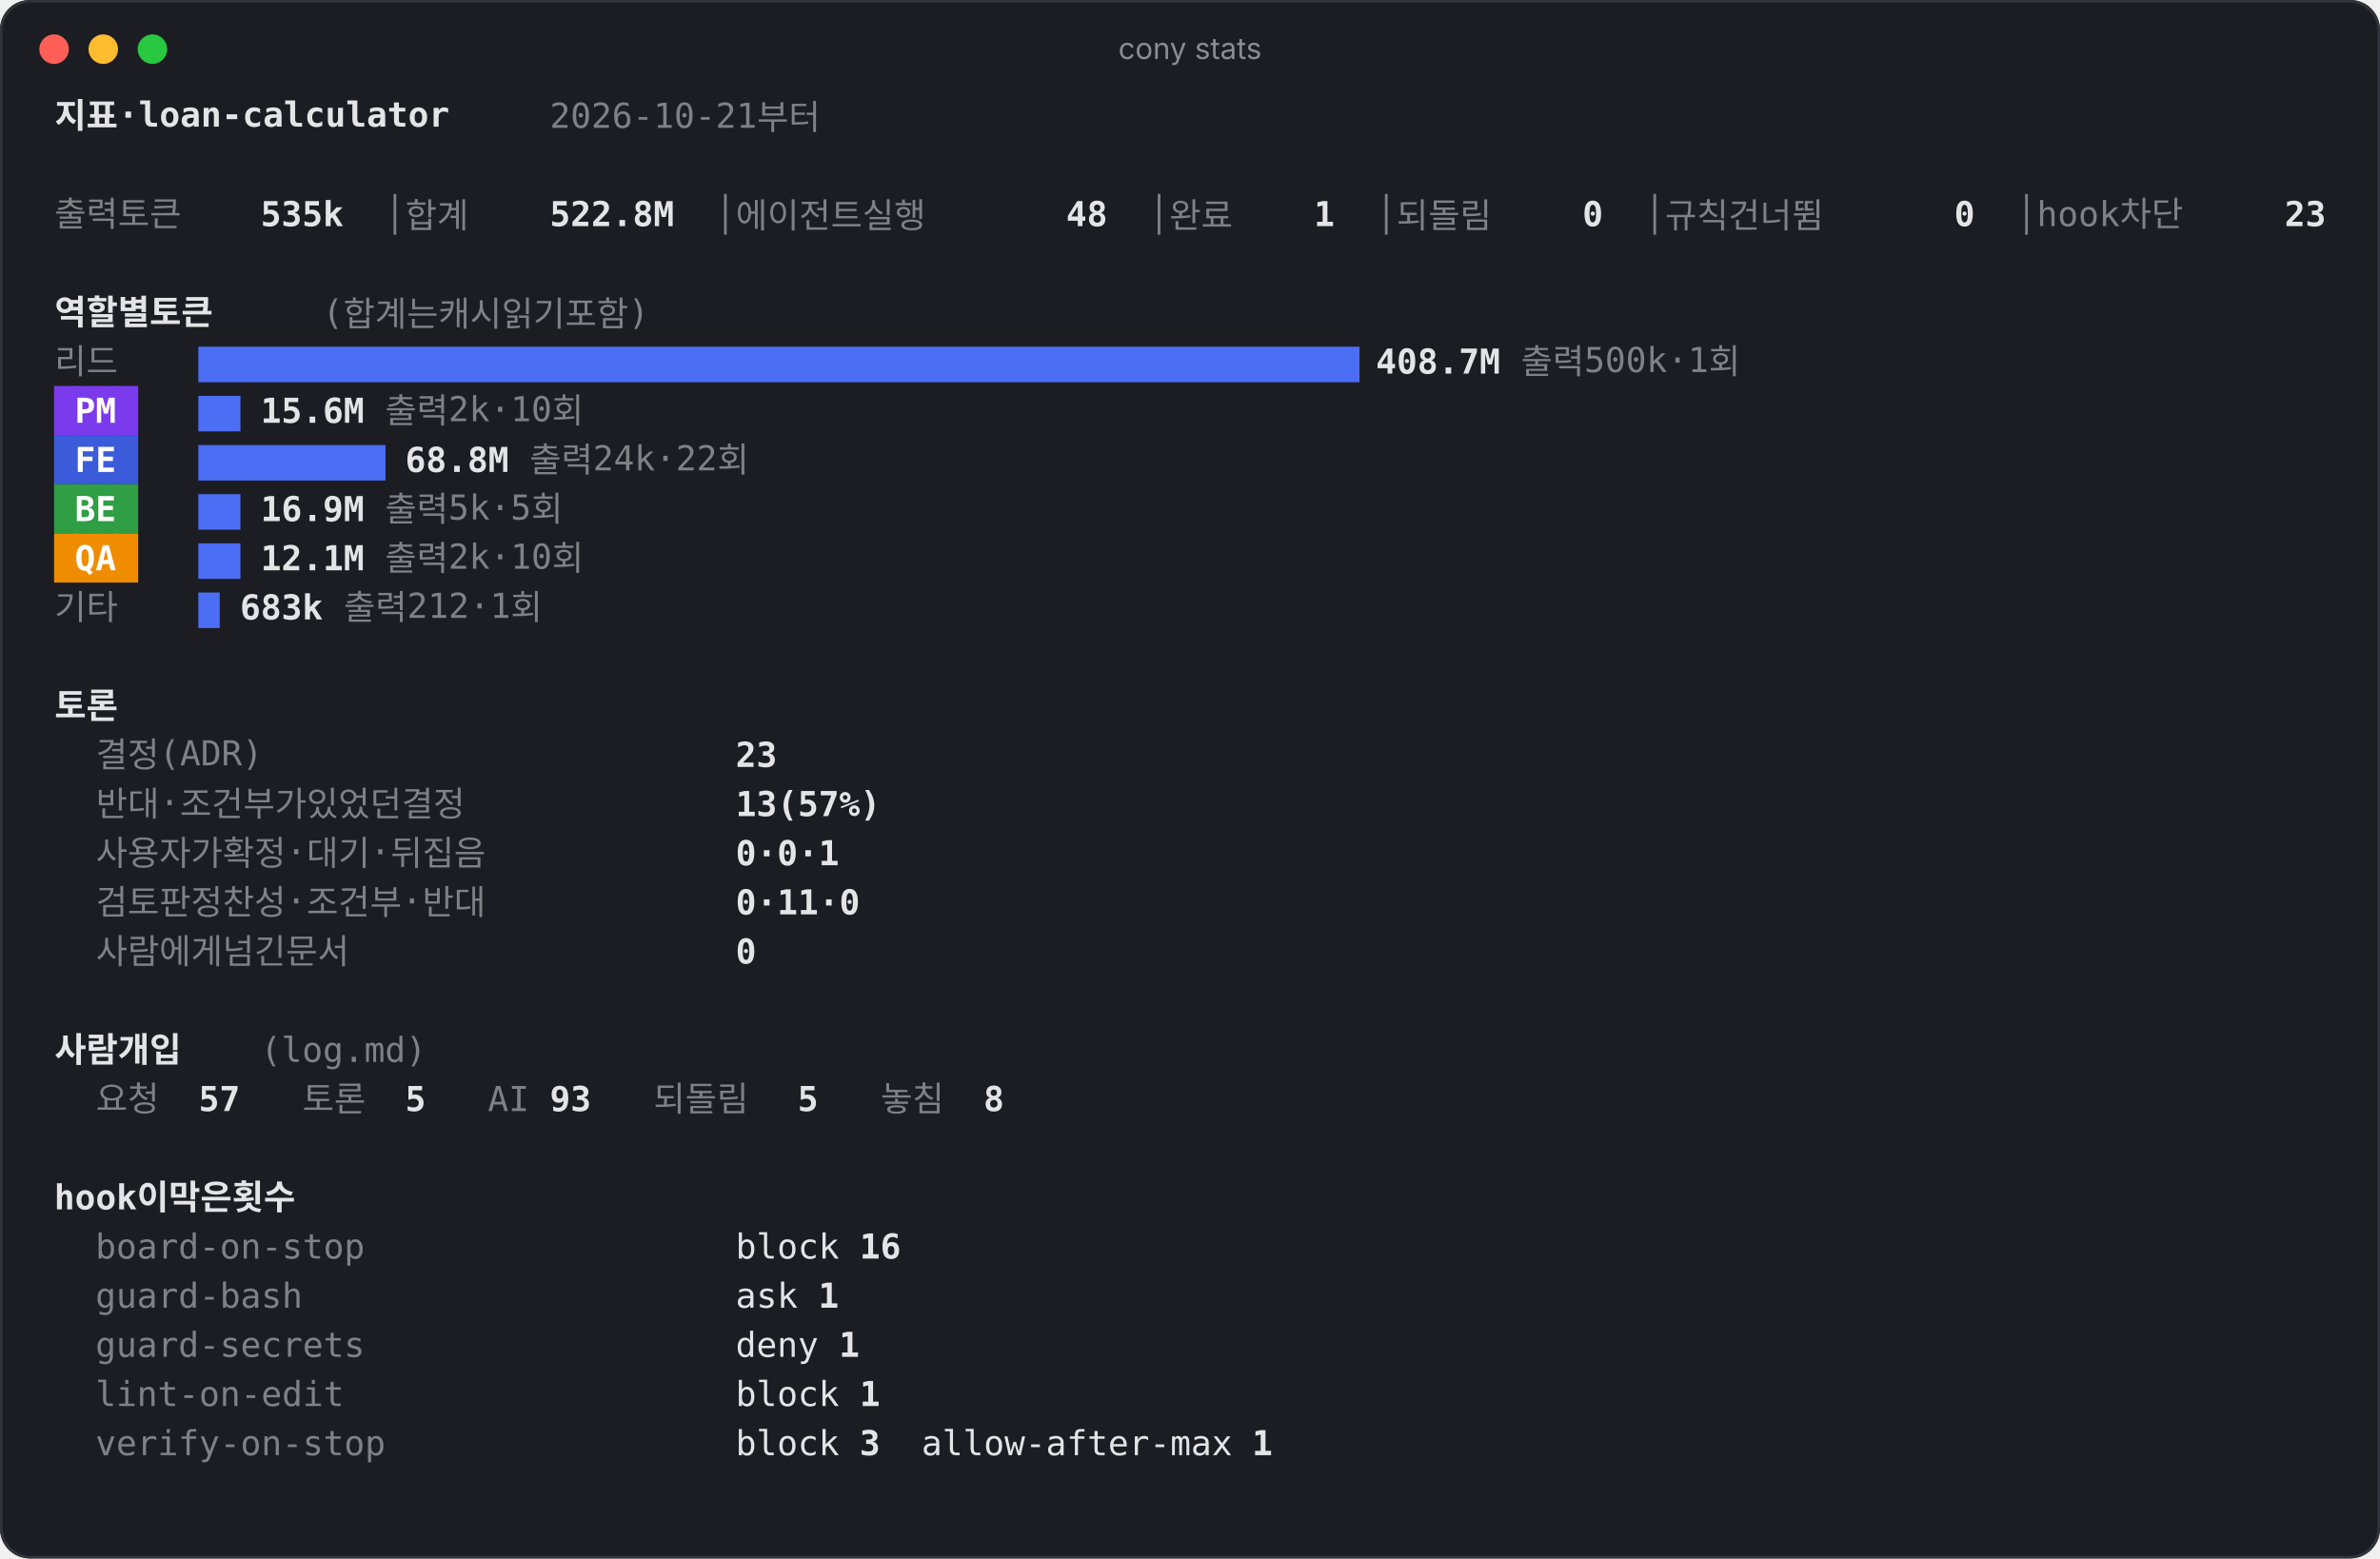
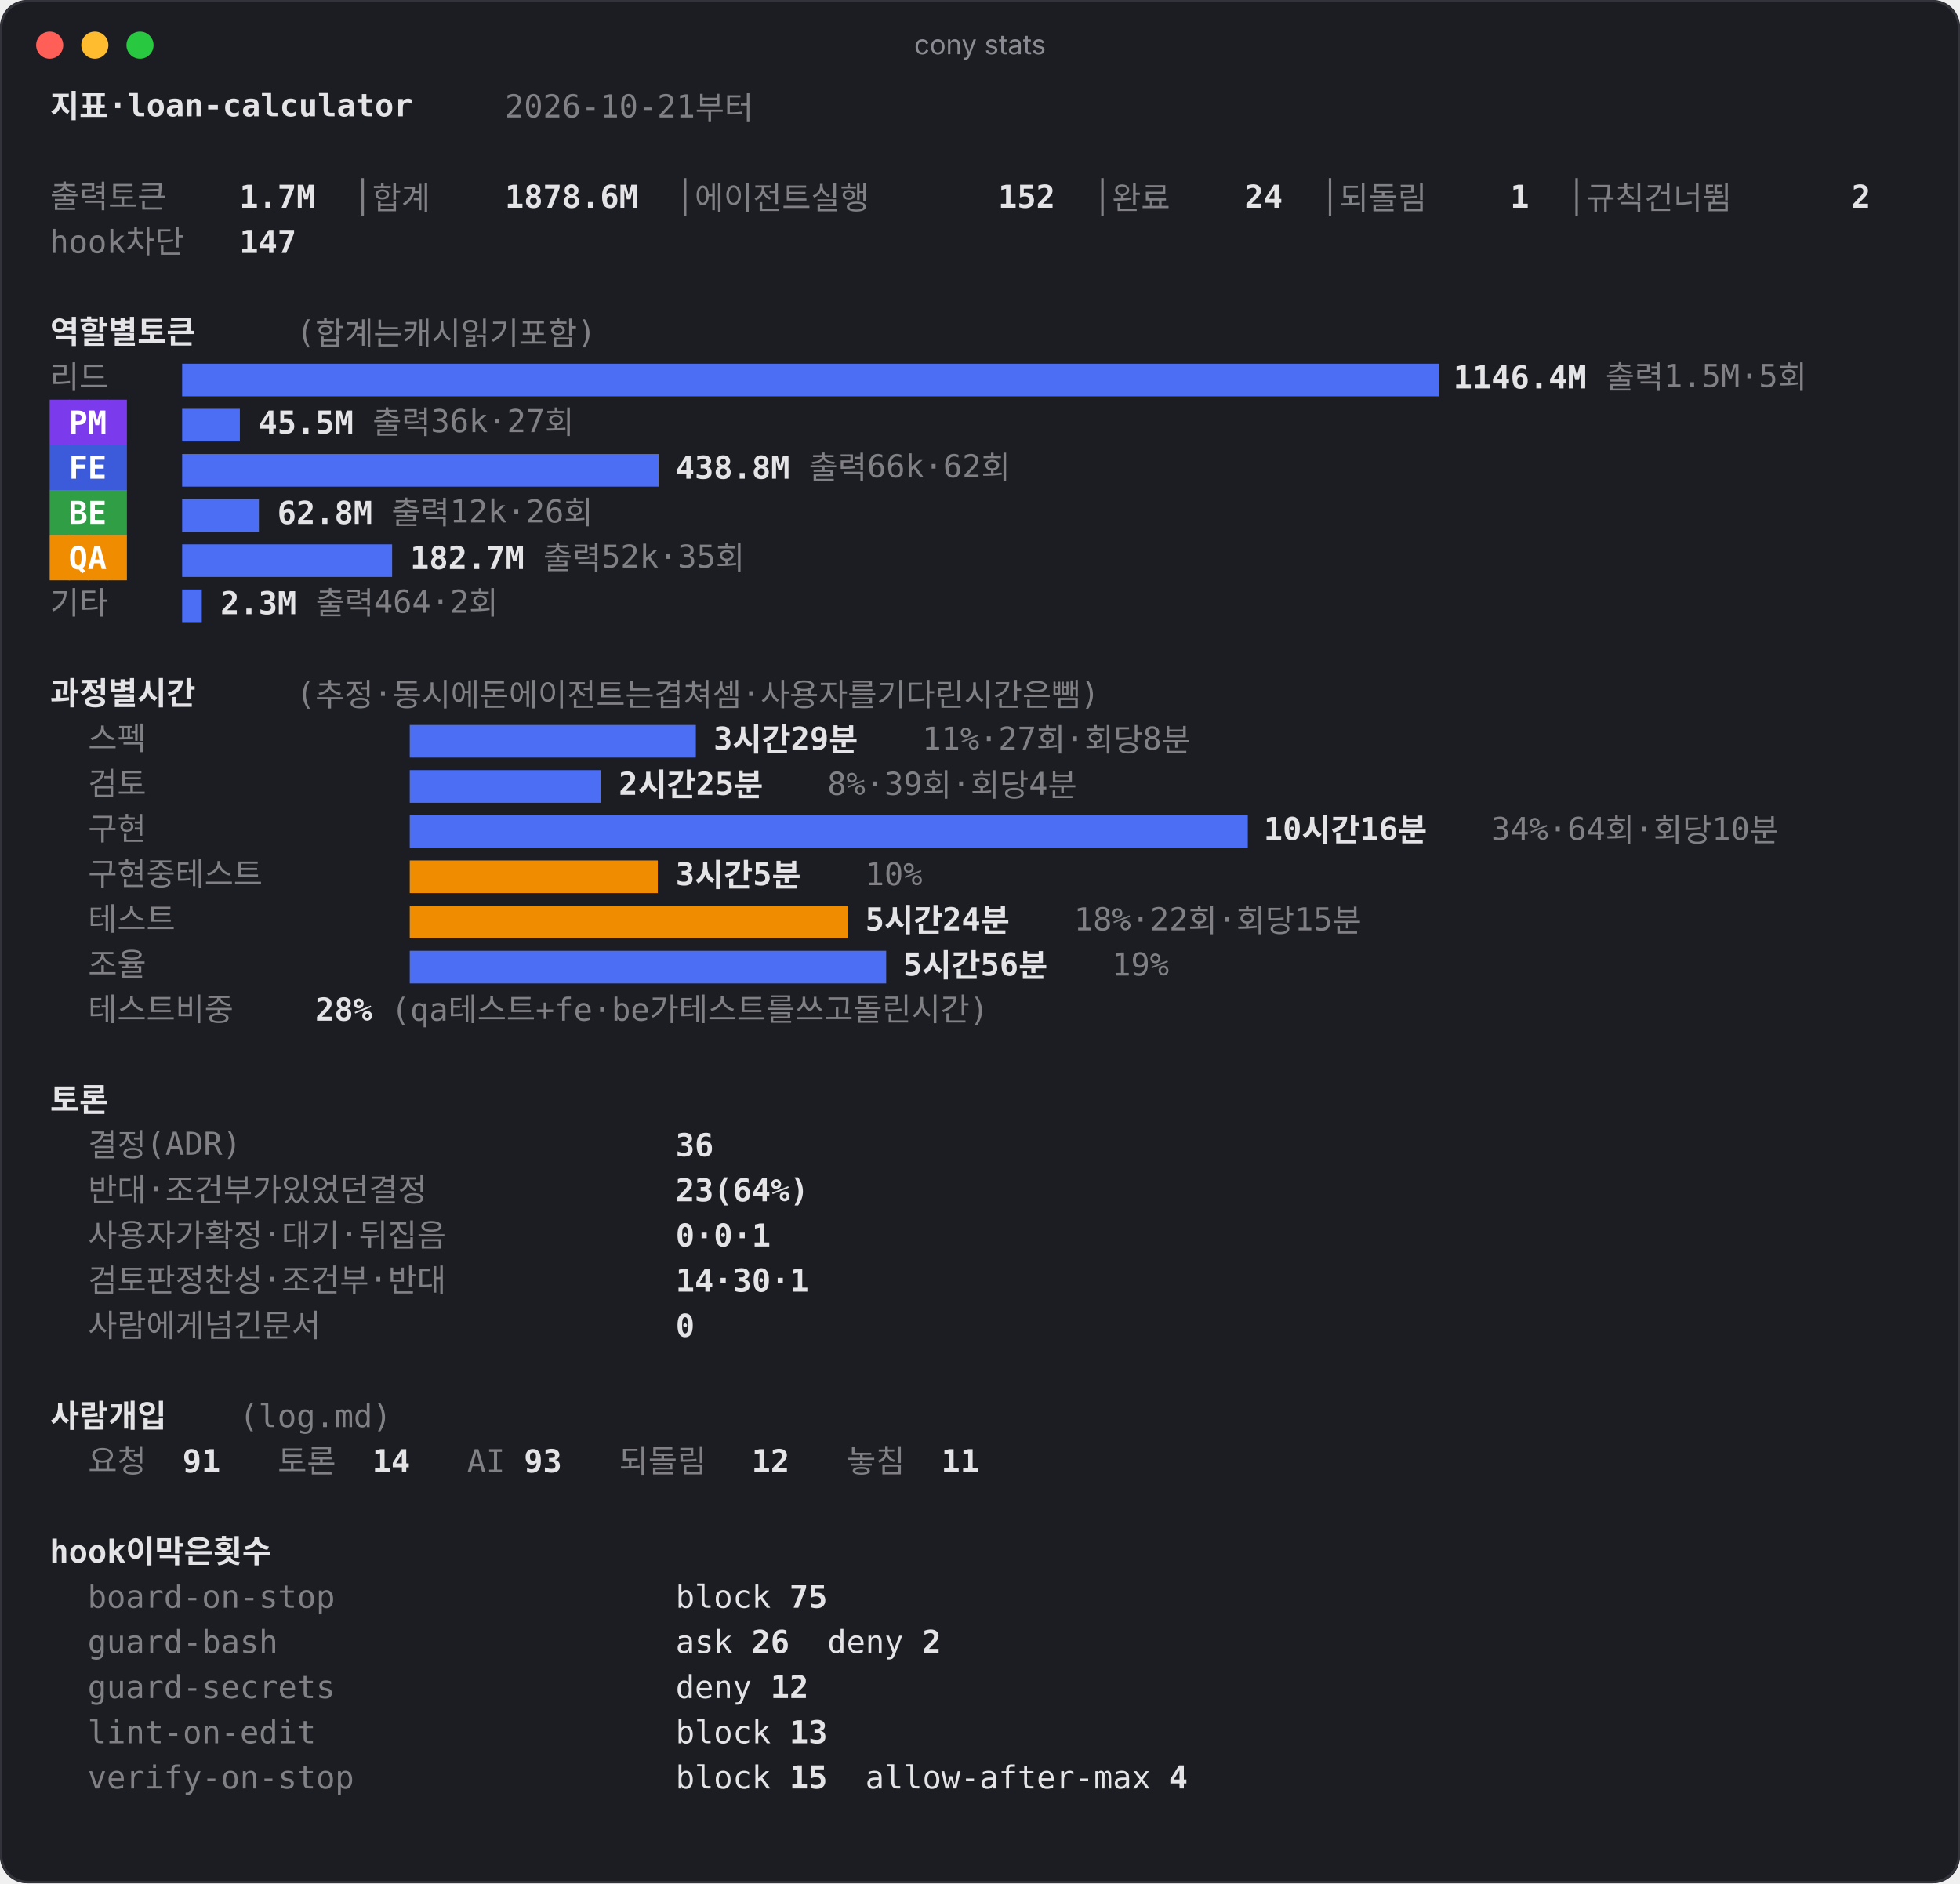
- <svg xmlns="http://www.w3.org/2000/svg" viewBox="0 0 968 634" width="968" height="634" role="img" aria-label="cony stats">
-   <rect width="968" height="634" rx="12" fill="#1C1D22" />
-   <rect x="0.5" y="0.5" width="967" height="633" rx="12" fill="none" stroke="#33343B" />
+ <svg xmlns="http://www.w3.org/2000/svg" viewBox="0 0 868 834" width="868" height="834" role="img" aria-label="cony stats">
+   <rect width="868" height="834" rx="12" fill="#1C1D22" />
+   <rect x="0.5" y="0.5" width="867" height="833" rx="12" fill="none" stroke="#33343B" />
  <circle cx="22" cy="20" r="6" fill="#FF5F57" />
  <circle cx="42" cy="20" r="6" fill="#FEBC2E" />
  <circle cx="62" cy="20" r="6" fill="#28C840" />
-   <text x="484" y="24" fill="#8B8B94" font-size="12" text-anchor="middle" font-family="-apple-system, 'Segoe UI', sans-serif">cony stats</text>
+   <text x="434" y="24" fill="#8B8B94" font-size="12" text-anchor="middle" font-family="-apple-system, 'Segoe UI', sans-serif">cony stats</text>
  <g font-family="'SF Mono', Menlo, Consolas, 'D2Coding', 'Apple SD Gothic Neo', monospace" font-size="14" xml:space="preserve">
    <text x="22.2 39.0 64.0 80.8 89.2 97.6 106.0 114.4 122.8 131.2 139.6 148.0 156.4 164.8 173.2 181.6 190.0 198.4" y="52" fill="#E4E4E7" font-weight="700">지표·loan-calculator</text>
    <text x="223.6 232.0 240.4 248.8 257.2 265.6 274.0 282.4 290.8 299.2 307.8 324.6" y="52" fill="#E4E4E7" opacity="0.5">2026-10-21부터</text>
    <text x="22.2 39.0 64.2 81.0" y="92" fill="#E4E4E7" opacity="0.5">출력토큰</text>
-     <text x="106.0 114.4 122.8 131.2" y="92" fill="#E4E4E7" font-weight="700">535k</text>
+     <text x="106.0 114.4 122.8 131.2" y="92" fill="#E4E4E7" font-weight="700">1.7M</text>
    <text x="156.4 181.8 198.6" y="92" fill="#E4E4E7" opacity="0.5">│합계</text>
-     <text x="223.6 232.0 240.4 248.8 257.2 265.6" y="92" fill="#E4E4E7" font-weight="700">522.8M</text>
-     <text x="290.8 316.2 333.0 349.8 366.6 391.8 408.6" y="92" fill="#E4E4E7" opacity="0.5">│에이전트실행</text>
-     <text x="433.6 442.0" y="92" fill="#E4E4E7" font-weight="700">48</text>
-     <text x="467.2 492.6 509.4" y="92" fill="#E4E4E7" opacity="0.5">│완료</text>
-     <text x="534.4" y="92" fill="#E4E4E7" font-weight="700">1</text>
-     <text x="559.6 585.0 601.8 618.6" y="92" fill="#E4E4E7" opacity="0.5">│되돌림</text>
-     <text x="643.6" y="92" fill="#E4E4E7" font-weight="700">0</text>
-     <text x="668.8 694.2 711.0 736.2 753.0 769.8" y="92" fill="#E4E4E7" opacity="0.5">│규칙건너뜀</text>
-     <text x="794.8" y="92" fill="#E4E4E7" font-weight="700">0</text>
-     <text x="820.0 845.2 853.6 862.0 870.4 887.4 904.2" y="92" fill="#E4E4E7" opacity="0.5">│hook차단</text>
-     <text x="929.2 937.6" y="92" fill="#E4E4E7" font-weight="700">23</text>
-     <text x="22.2 39.0 55.8 81.0 97.8" y="132" fill="#E4E4E7" font-weight="700">역할별토큰</text>
-     <text x="131.2 139.8 156.6 173.4 198.6 215.4 240.6 257.4 282.6 299.4 316.0" y="132" fill="#E4E4E7" opacity="0.5">(합계는캐시읽기포함)</text>
-     <text x="22.2 39.0" y="152" fill="#E4E4E7" opacity="0.5">리드</text>
-     <text x="80.8 89.2 97.6 106.0 114.4 122.8 131.2 139.6 148.0 156.4 164.8 173.2 181.6 190.0 198.4 206.8 215.2 223.6 232.0 240.4 248.8 257.2 265.6 274.0 282.4 290.8 299.2 307.6 316.0 324.4 332.8 341.2 349.6 358.0 366.4 374.8 383.2 391.6 400.0 408.4 416.8 425.2 433.6 442.0 450.4 458.8 467.2 475.6 484.0 492.4 500.8 509.2 517.6 526.0 534.4 542.8" y="152" fill="#4c6ef5">▇▇▇▇▇▇▇▇▇▇▇▇▇▇▇▇▇▇▇▇▇▇▇▇▇▇▇▇▇▇▇▇▇▇▇▇▇▇▇▇▇▇▇▇▇▇▇▇▇▇▇▇▇▇▇▇</text>
-     <text x="559.6 568.0 576.4 584.8 593.2 601.6" y="152" fill="#E4E4E7" font-weight="700">408.7M</text>
-     <text x="618.6 635.4 660.4 668.8 677.2 685.6 702.4 719.2 727.8" y="152" fill="#E4E4E7" opacity="0.5">출력500k·1회</text>
-     <rect x="22.0" y="157" width="9.0" height="20" fill="#7c3aed" />
-     <rect x="30.4" y="157" width="9.0" height="20" fill="#7c3aed" />
-     <rect x="38.8" y="157" width="9.0" height="20" fill="#7c3aed" />
-     <rect x="47.2" y="157" width="9.0" height="20" fill="#7c3aed" />
-     <text x="30.4 38.8" y="172" fill="#FFFFFF" font-weight="700">PM</text>
-     <text x="80.8 89.2" y="172" fill="#4c6ef5">▇▇</text>
-     <text x="106.0 114.4 122.8 131.2 139.6" y="172" fill="#E4E4E7" font-weight="700">15.6M</text>
-     <text x="156.6 173.4 198.4 206.8 223.6 240.4 248.8 257.4" y="172" fill="#E4E4E7" opacity="0.5">출력2k·10회</text>
-     <rect x="22.0" y="177" width="9.0" height="20" fill="#3b5bdb" />
-     <rect x="30.4" y="177" width="9.0" height="20" fill="#3b5bdb" />
-     <rect x="38.8" y="177" width="9.0" height="20" fill="#3b5bdb" />
-     <rect x="47.2" y="177" width="9.0" height="20" fill="#3b5bdb" />
-     <text x="30.4 38.8" y="192" fill="#FFFFFF" font-weight="700">FE</text>
-     <text x="80.8 89.2 97.6 106.0 114.4 122.8 131.2 139.6 148.0" y="192" fill="#4c6ef5">▇▇▇▇▇▇▇▇▇</text>
-     <text x="164.8 173.2 181.6 190.0 198.4" y="192" fill="#E4E4E7" font-weight="700">68.8M</text>
-     <text x="215.4 232.2 257.2 265.6 274.0 290.8 307.6 316.0 324.6" y="192" fill="#E4E4E7" opacity="0.5">출력24k·22회</text>
-     <rect x="22.0" y="197" width="9.0" height="20" fill="#2f9e44" />
-     <rect x="30.4" y="197" width="9.0" height="20" fill="#2f9e44" />
-     <rect x="38.8" y="197" width="9.0" height="20" fill="#2f9e44" />
-     <rect x="47.2" y="197" width="9.0" height="20" fill="#2f9e44" />
-     <text x="30.4 38.8" y="212" fill="#FFFFFF" font-weight="700">BE</text>
-     <text x="80.8 89.2" y="212" fill="#4c6ef5">▇▇</text>
-     <text x="106.0 114.4 122.8 131.2 139.6" y="212" fill="#E4E4E7" font-weight="700">16.9M</text>
-     <text x="156.6 173.4 198.4 206.8 223.6 240.4 249.0" y="212" fill="#E4E4E7" opacity="0.5">출력5k·5회</text>
-     <rect x="22.0" y="217" width="9.0" height="20" fill="#f08c00" />
-     <rect x="30.4" y="217" width="9.0" height="20" fill="#f08c00" />
-     <rect x="38.8" y="217" width="9.0" height="20" fill="#f08c00" />
-     <rect x="47.2" y="217" width="9.0" height="20" fill="#f08c00" />
-     <text x="30.4 38.8" y="232" fill="#FFFFFF" font-weight="700">QA</text>
-     <text x="80.8 89.2" y="232" fill="#4c6ef5">▇▇</text>
-     <text x="106.0 114.4 122.8 131.2 139.6" y="232" fill="#E4E4E7" font-weight="700">12.1M</text>
-     <text x="156.6 173.4 198.4 206.8 223.6 240.4 248.8 257.4" y="232" fill="#E4E4E7" opacity="0.5">출력2k·10회</text>
-     <text x="22.2 39.0" y="252" fill="#E4E4E7" opacity="0.5">기타</text>
-     <text x="80.8" y="252" fill="#4c6ef5">▇</text>
-     <text x="97.6 106.0 114.4 122.8" y="252" fill="#E4E4E7" font-weight="700">683k</text>
-     <text x="139.8 156.6 181.6 190.0 198.4 215.2 232.0 240.6" y="252" fill="#E4E4E7" opacity="0.5">출력212·1회</text>
-     <text x="22.2 39.0" y="292" fill="#E4E4E7" font-weight="700">토론</text>
-     <text x="39.0 55.8 72.4 80.8 89.2 97.6 106.0" y="312" fill="#E4E4E7" opacity="0.5">결정(ADR)</text>
-     <text x="299.2 307.6" y="312" fill="#E4E4E7" font-weight="700">23</text>
-     <text x="39.0 55.8 72.4 81.0 97.8 114.6 131.4 156.6 173.4 190.2 215.4 232.2" y="332" fill="#E4E4E7" opacity="0.5">반대·조건부가있었던결정</text>
-     <text x="299.2 307.6 324.4 332.8 341.2 349.6 358.0" y="332" fill="#E4E4E7" font-weight="700">13(57%)</text>
-     <text x="39.0 55.8 72.6 89.4 114.6 131.4 156.4 173.4 190.2 215.2 232.2 249.0 265.8" y="352" fill="#E4E4E7" opacity="0.5">사용자가확정·대기·뒤집음</text>
-     <text x="299.2 316.0 332.8 349.6 366.4" y="352" fill="#E4E4E7" font-weight="700">0·0·1</text>
-     <text x="39.0 55.8 81.0 97.8 123.0 139.8 164.8 181.8 198.6 215.4 240.4 257.4 274.2" y="372" fill="#E4E4E7" opacity="0.5">검토판정찬성·조건부·반대</text>
-     <text x="299.2 316.0 332.8 341.2 358.0 374.8" y="372" fill="#E4E4E7" font-weight="700">0·11·0</text>
-     <text x="39.0 55.8 72.6 89.4 114.6 131.4 156.6 173.4" y="392" fill="#E4E4E7" opacity="0.5">사람에게넘긴문서</text>
-     <text x="299.2" y="392" fill="#E4E4E7" font-weight="700">0</text>
-     <text x="22.2 39.0 64.2 81.0" y="432" fill="#E4E4E7" font-weight="700">사람개입</text>
-     <text x="106.0 114.4 122.8 131.2 139.6 148.0 156.4 164.8" y="432" fill="#E4E4E7" opacity="0.5">(log.md)</text>
-     <text x="39.0 55.8" y="452" fill="#E4E4E7" opacity="0.5">요청</text>
-     <text x="80.8 89.2" y="452" fill="#E4E4E7" font-weight="700">57</text>
-     <text x="123.0 139.8" y="452" fill="#E4E4E7" opacity="0.5">토론</text>
-     <text x="164.8" y="452" fill="#E4E4E7" font-weight="700">5</text>
-     <text x="198.4 206.8" y="452" fill="#E4E4E7" opacity="0.5">AI</text>
-     <text x="223.6 232.0" y="452" fill="#E4E4E7" font-weight="700">93</text>
-     <text x="265.8 282.6 299.4" y="452" fill="#E4E4E7" opacity="0.5">되돌림</text>
-     <text x="324.4" y="452" fill="#E4E4E7" font-weight="700">5</text>
-     <text x="358.2 375.0" y="452" fill="#E4E4E7" opacity="0.5">놓침</text>
-     <text x="400.0" y="452" fill="#E4E4E7" font-weight="700">8</text>
-     <text x="22.0 30.4 38.8 47.2 55.8 81.0 97.8 123.0 139.8" y="492" fill="#E4E4E7" font-weight="700">hook이막은횟수</text>
-     <text x="38.8 47.2 55.6 64.0 72.4 80.8 89.2 97.6 106.0 114.4 122.8 131.2 139.6" y="512" fill="#E4E4E7" opacity="0.5">board-on-stop</text>
-     <text x="299.2 307.6 316.0 324.4 332.8" y="512" fill="#E4E4E7">block</text>
-     <text x="349.6 358.0" y="512" fill="#E4E4E7" font-weight="700">16</text>
-     <text x="38.8 47.2 55.6 64.0 72.4 80.8 89.2 97.6 106.0 114.4" y="532" fill="#E4E4E7" opacity="0.5">guard-bash</text>
-     <text x="299.2 307.6 316.0" y="532" fill="#E4E4E7">ask</text>
-     <text x="332.8" y="532" fill="#E4E4E7" font-weight="700">1</text>
-     <text x="38.8 47.2 55.6 64.0 72.4 80.8 89.2 97.6 106.0 114.4 122.8 131.2 139.6" y="552" fill="#E4E4E7" opacity="0.5">guard-secrets</text>
-     <text x="299.2 307.6 316.0 324.4" y="552" fill="#E4E4E7">deny</text>
-     <text x="341.2" y="552" fill="#E4E4E7" font-weight="700">1</text>
-     <text x="38.8 47.2 55.6 64.0 72.4 80.8 89.2 97.6 106.0 114.4 122.8 131.2" y="572" fill="#E4E4E7" opacity="0.5">lint-on-edit</text>
-     <text x="299.2 307.6 316.0 324.4 332.8" y="572" fill="#E4E4E7">block</text>
-     <text x="349.6" y="572" fill="#E4E4E7" font-weight="700">1</text>
-     <text x="38.8 47.2 55.6 64.0 72.4 80.8 89.2 97.6 106.0 114.4 122.8 131.2 139.6 148.0" y="592" fill="#E4E4E7" opacity="0.5">verify-on-stop</text>
-     <text x="299.2 307.6 316.0 324.4 332.8" y="592" fill="#E4E4E7">block</text>
-     <text x="349.6" y="592" fill="#E4E4E7" font-weight="700">3</text>
-     <text x="374.8 383.2 391.6 400.0 408.4 416.8 425.2 433.6 442.0 450.4 458.8 467.2 475.6 484.0 492.4" y="592" fill="#E4E4E7">allow-after-max</text>
-     <text x="509.2" y="592" fill="#E4E4E7" font-weight="700">1</text>
+     <text x="223.6 232.0 240.4 248.8 257.2 265.6 274.0" y="92" fill="#E4E4E7" font-weight="700">1878.6M</text>
+     <text x="299.2 324.6 341.4 358.2 375.0 400.2 417.0" y="92" fill="#E4E4E7" opacity="0.5">│에이전트실행</text>
+     <text x="442.0 450.4 458.8" y="92" fill="#E4E4E7" font-weight="700">152</text>
+     <text x="484.0 509.4 526.2" y="92" fill="#E4E4E7" opacity="0.5">│완료</text>
+     <text x="551.2 559.6" y="92" fill="#E4E4E7" font-weight="700">24</text>
+     <text x="584.8 610.2 627.0 643.8" y="92" fill="#E4E4E7" opacity="0.5">│되돌림</text>
+     <text x="668.8" y="92" fill="#E4E4E7" font-weight="700">1</text>
+     <text x="694.0 719.4 736.2 761.4 778.2 795.0" y="92" fill="#E4E4E7" opacity="0.5">│규칙건너뜀</text>
+     <text x="820.0" y="92" fill="#E4E4E7" font-weight="700">2</text>
+     <text x="22.0 30.4 38.8 47.2 64.2 81.0" y="112" fill="#E4E4E7" opacity="0.5">hook차단</text>
+     <text x="106.0 114.4 122.8" y="112" fill="#E4E4E7" font-weight="700">147</text>
+     <text x="22.2 39.0 55.8 81.0 97.8" y="152" fill="#E4E4E7" font-weight="700">역할별토큰</text>
+     <text x="131.2 139.8 156.6 173.4 198.6 215.4 240.6 257.4 282.6 299.4 316.0" y="152" fill="#E4E4E7" opacity="0.5">(합계는캐시읽기포함)</text>
+     <text x="22.2 39.0" y="172" fill="#E4E4E7" opacity="0.5">리드</text>
+     <text x="80.8 89.2 97.6 106.0 114.4 122.8 131.2 139.6 148.0 156.4 164.8 173.2 181.6 190.0 198.4 206.8 215.2 223.6 232.0 240.4 248.8 257.2 265.6 274.0 282.4 290.8 299.2 307.6 316.0 324.4 332.8 341.2 349.6 358.0 366.4 374.8 383.2 391.6 400.0 408.4 416.8 425.2 433.6 442.0 450.4 458.8 467.2 475.6 484.0 492.4 500.8 509.2 517.6 526.0 534.4 542.8 551.2 559.6 568.0 576.4 584.8 593.2 601.6 610.0 618.4 626.8" y="172" fill="#4c6ef5">▇▇▇▇▇▇▇▇▇▇▇▇▇▇▇▇▇▇▇▇▇▇▇▇▇▇▇▇▇▇▇▇▇▇▇▇▇▇▇▇▇▇▇▇▇▇▇▇▇▇▇▇▇▇▇▇▇▇▇▇▇▇▇▇▇▇</text>
+     <text x="643.6 652.0 660.4 668.8 677.2 685.6 694.0" y="172" fill="#E4E4E7" font-weight="700">1146.4M</text>
+     <text x="711.0 727.8 752.8 761.2 769.6 778.0 794.8 811.6 820.2" y="172" fill="#E4E4E7" opacity="0.5">출력1.5M·5회</text>
+     <rect x="22.0" y="177" width="9.0" height="20" fill="#7c3aed" />
+     <rect x="30.4" y="177" width="9.0" height="20" fill="#7c3aed" />
+     <rect x="38.8" y="177" width="9.0" height="20" fill="#7c3aed" />
+     <rect x="47.2" y="177" width="9.0" height="20" fill="#7c3aed" />
+     <text x="30.4 38.8" y="192" fill="#FFFFFF" font-weight="700">PM</text>
+     <text x="80.8 89.2 97.6" y="192" fill="#4c6ef5">▇▇▇</text>
+     <text x="114.4 122.8 131.2 139.6 148.0" y="192" fill="#E4E4E7" font-weight="700">45.5M</text>
+     <text x="165.0 181.8 206.8 215.2 223.6 240.4 257.2 265.6 274.2" y="192" fill="#E4E4E7" opacity="0.5">출력36k·27회</text>
+     <rect x="22.0" y="197" width="9.0" height="20" fill="#3b5bdb" />
+     <rect x="30.4" y="197" width="9.0" height="20" fill="#3b5bdb" />
+     <rect x="38.8" y="197" width="9.0" height="20" fill="#3b5bdb" />
+     <rect x="47.2" y="197" width="9.0" height="20" fill="#3b5bdb" />
+     <text x="30.4 38.8" y="212" fill="#FFFFFF" font-weight="700">FE</text>
+     <text x="80.8 89.2 97.6 106.0 114.4 122.8 131.2 139.6 148.0 156.4 164.8 173.2 181.6 190.0 198.4 206.8 215.2 223.6 232.0 240.4 248.8 257.2 265.6 274.0 282.4" y="212" fill="#4c6ef5">▇▇▇▇▇▇▇▇▇▇▇▇▇▇▇▇▇▇▇▇▇▇▇▇▇</text>
+     <text x="299.2 307.6 316.0 324.4 332.8 341.2" y="212" fill="#E4E4E7" font-weight="700">438.8M</text>
+     <text x="358.2 375.0 400.0 408.4 416.8 433.6 450.4 458.8 467.4" y="212" fill="#E4E4E7" opacity="0.5">출력66k·62회</text>
+     <rect x="22.0" y="217" width="9.0" height="20" fill="#2f9e44" />
+     <rect x="30.4" y="217" width="9.0" height="20" fill="#2f9e44" />
+     <rect x="38.8" y="217" width="9.0" height="20" fill="#2f9e44" />
+     <rect x="47.2" y="217" width="9.0" height="20" fill="#2f9e44" />
+     <text x="30.4 38.8" y="232" fill="#FFFFFF" font-weight="700">BE</text>
+     <text x="80.8 89.2 97.6 106.0" y="232" fill="#4c6ef5">▇▇▇▇</text>
+     <text x="122.8 131.2 139.6 148.0 156.4" y="232" fill="#E4E4E7" font-weight="700">62.8M</text>
+     <text x="173.4 190.2 215.2 223.6 232.0 248.8 265.6 274.0 282.6" y="232" fill="#E4E4E7" opacity="0.5">출력12k·26회</text>
+     <rect x="22.0" y="237" width="9.0" height="20" fill="#f08c00" />
+     <rect x="30.4" y="237" width="9.0" height="20" fill="#f08c00" />
+     <rect x="38.8" y="237" width="9.0" height="20" fill="#f08c00" />
+     <rect x="47.2" y="237" width="9.0" height="20" fill="#f08c00" />
+     <text x="30.4 38.8" y="252" fill="#FFFFFF" font-weight="700">QA</text>
+     <text x="80.8 89.2 97.6 106.0 114.4 122.8 131.2 139.6 148.0 156.4 164.8" y="252" fill="#4c6ef5">▇▇▇▇▇▇▇▇▇▇▇</text>
+     <text x="181.6 190.0 198.4 206.8 215.2 223.6" y="252" fill="#E4E4E7" font-weight="700">182.7M</text>
+     <text x="240.6 257.4 282.4 290.8 299.2 316.0 332.8 341.2 349.8" y="252" fill="#E4E4E7" opacity="0.5">출력52k·35회</text>
+     <text x="22.2 39.0" y="272" fill="#E4E4E7" opacity="0.5">기타</text>
+     <text x="80.8" y="272" fill="#4c6ef5">▇</text>
+     <text x="97.6 106.0 114.4 122.8" y="272" fill="#E4E4E7" font-weight="700">2.3M</text>
+     <text x="139.8 156.6 181.6 190.0 198.4 215.2 232.0 240.6" y="272" fill="#E4E4E7" opacity="0.5">출력464·2회</text>
+     <text x="22.2 39.0 55.8 81.0 97.8" y="312" fill="#E4E4E7" font-weight="700">과정별시간</text>
+     <text x="131.2 139.8 156.6 181.6 198.6 215.4 232.2 257.4 282.6 299.4 316.2 333.0 349.8 375.0 391.8 417.0 442.0 459.0 475.8 492.6 509.4 534.6 551.4 568.2 593.4 610.2 627.0 652.2 668.8" y="312" fill="#E4E4E7" opacity="0.5">(추정·동시에돈에이전트는겹쳐셈·사용자를기다린시간은뺌)</text>
+     <text x="39.0 55.8" y="332" fill="#E4E4E7" opacity="0.5">스펙</text>
+     <text x="181.6 190.0 198.4 206.8 215.2 223.6 232.0 240.4 248.8 257.2 265.6 274.0 282.4 290.8 299.2" y="332" fill="#4c6ef5">▇▇▇▇▇▇▇▇▇▇▇▇▇▇▇</text>
+     <text x="316.0 324.6 341.4 366.4 374.8 383.4" y="332" fill="#E4E4E7" font-weight="700">3시간29분</text>
+     <text x="408.4 416.8 425.2 442.0 458.8 467.2 475.8 500.8 517.8 534.6 559.6 568.2" y="332" fill="#E4E4E7" opacity="0.5">11%·27회·회당8분</text>
+     <text x="39.0 55.8" y="352" fill="#E4E4E7" opacity="0.5">검토</text>
+     <text x="181.6 190.0 198.4 206.8 215.2 223.6 232.0 240.4 248.8 257.2" y="352" fill="#4c6ef5">▇▇▇▇▇▇▇▇▇▇</text>
+     <text x="274.0 282.6 299.4 324.4 332.8 341.4" y="352" fill="#E4E4E7" font-weight="700">2시간25분</text>
+     <text x="366.4 374.8 391.6 408.4 416.8 425.4 450.4 467.4 484.2 509.2 517.8" y="352" fill="#E4E4E7" opacity="0.5">8%·39회·회당4분</text>
+     <text x="39.0 55.8" y="372" fill="#E4E4E7" opacity="0.5">구현</text>
+     <text x="181.6 190.0 198.4 206.8 215.2 223.6 232.0 240.4 248.8 257.2 265.6 274.0 282.4 290.8 299.2 307.6 316.0 324.4 332.8 341.2 349.6 358.0 366.4 374.8 383.2 391.6 400.0 408.4 416.8 425.2 433.6 442.0 450.4 458.8 467.2 475.6 484.0 492.4 500.8 509.2 517.6 526.0 534.4 542.8" y="372" fill="#4c6ef5">▇▇▇▇▇▇▇▇▇▇▇▇▇▇▇▇▇▇▇▇▇▇▇▇▇▇▇▇▇▇▇▇▇▇▇▇▇▇▇▇▇▇▇▇</text>
+     <text x="559.6 568.0 576.6 593.4 618.4 626.8 635.4" y="372" fill="#E4E4E7" font-weight="700">10시간16분</text>
+     <text x="660.4 668.8 677.2 694.0 710.8 719.2 727.8 752.8 769.8 786.6 811.6 820.0 828.6" y="372" fill="#E4E4E7" opacity="0.5">34%·64회·회당10분</text>
+     <text x="39.0 55.8 81.0 106.2 123.0 139.8" y="392" fill="#E4E4E7" opacity="0.5">구현중테스트</text>
+     <text x="181.6 190.0 198.4 206.8 215.2 223.6 232.0 240.4 248.8 257.2 265.6 274.0 282.4" y="392" fill="#f08c00">▇▇▇▇▇▇▇▇▇▇▇▇▇</text>
+     <text x="299.2 307.8 324.6 349.6 358.2" y="392" fill="#E4E4E7" font-weight="700">3시간5분</text>
+     <text x="383.2 391.6 400.0" y="392" fill="#E4E4E7" opacity="0.5">10%</text>
+     <text x="39.0 55.8 72.6" y="412" fill="#E4E4E7" opacity="0.5">테스트</text>
+     <text x="181.6 190.0 198.4 206.8 215.2 223.6 232.0 240.4 248.8 257.2 265.6 274.0 282.4 290.8 299.2 307.6 316.0 324.4 332.8 341.2 349.6 358.0 366.4" y="412" fill="#f08c00">▇▇▇▇▇▇▇▇▇▇▇▇▇▇▇▇▇▇▇▇▇▇▇</text>
+     <text x="383.2 391.8 408.6 433.6 442.0 450.6" y="412" fill="#E4E4E7" font-weight="700">5시간24분</text>
+     <text x="475.6 484.0 492.4 509.2 526.0 534.4 543.0 568.0 585.0 601.8 626.8 635.2 643.8" y="412" fill="#E4E4E7" opacity="0.5">18%·22회·회당15분</text>
+     <text x="39.0 55.8" y="432" fill="#E4E4E7" opacity="0.5">조율</text>
+     <text x="181.6 190.0 198.4 206.8 215.2 223.6 232.0 240.4 248.8 257.2 265.6 274.0 282.4 290.8 299.2 307.6 316.0 324.4 332.8 341.2 349.6 358.0 366.4 374.8 383.2" y="432" fill="#4c6ef5">▇▇▇▇▇▇▇▇▇▇▇▇▇▇▇▇▇▇▇▇▇▇▇▇▇</text>
+     <text x="400.0 408.6 425.4 450.4 458.8 467.4" y="432" fill="#E4E4E7" font-weight="700">5시간56분</text>
+     <text x="492.4 500.8 509.2" y="432" fill="#E4E4E7" opacity="0.5">19%</text>
+     <text x="39.0 55.8 72.6 97.8 114.6" y="452" fill="#E4E4E7" opacity="0.5">테스트비중</text>
+     <text x="139.6 148.0 156.4" y="452" fill="#E4E4E7" font-weight="700">28%</text>
+     <text x="173.2 181.6 190.0 207.0 223.8 240.6 265.6 282.4 290.8 299.2 307.6 316.0 324.6 349.8 366.6 383.4 400.2 425.4 442.2 467.4 484.2 509.4 526.2 542.8" y="452" fill="#E4E4E7" opacity="0.5">(qa테스트+fe·be가테스트를쓰고돌린시간)</text>
+     <text x="22.2 39.0" y="492" fill="#E4E4E7" font-weight="700">토론</text>
+     <text x="39.0 55.8 72.4 80.8 89.2 97.6 106.0" y="512" fill="#E4E4E7" opacity="0.5">결정(ADR)</text>
+     <text x="299.2 307.6" y="512" fill="#E4E4E7" font-weight="700">36</text>
+     <text x="39.0 55.8 72.4 81.0 97.8 114.6 131.4 156.6 173.4 190.2 215.4 232.2" y="532" fill="#E4E4E7" opacity="0.5">반대·조건부가있었던결정</text>
+     <text x="299.2 307.6 324.4 332.8 341.2 349.6 358.0" y="532" fill="#E4E4E7" font-weight="700">23(64%)</text>
+     <text x="39.0 55.8 72.6 89.4 114.6 131.4 156.4 173.4 190.2 215.2 232.2 249.0 265.8" y="552" fill="#E4E4E7" opacity="0.5">사용자가확정·대기·뒤집음</text>
+     <text x="299.2 316.0 332.8 349.6 366.4" y="552" fill="#E4E4E7" font-weight="700">0·0·1</text>
+     <text x="39.0 55.8 81.0 97.8 123.0 139.8 164.8 181.8 198.6 215.4 240.4 257.4 274.2" y="572" fill="#E4E4E7" opacity="0.5">검토판정찬성·조건부·반대</text>
+     <text x="299.2 307.6 324.4 341.2 349.6 366.4 383.2" y="572" fill="#E4E4E7" font-weight="700">14·30·1</text>
+     <text x="39.0 55.8 72.6 89.4 114.6 131.4 156.6 173.4" y="592" fill="#E4E4E7" opacity="0.5">사람에게넘긴문서</text>
+     <text x="299.2" y="592" fill="#E4E4E7" font-weight="700">0</text>
+     <text x="22.2 39.0 64.2 81.0" y="632" fill="#E4E4E7" font-weight="700">사람개입</text>
+     <text x="106.0 114.4 122.8 131.2 139.6 148.0 156.4 164.8" y="632" fill="#E4E4E7" opacity="0.5">(log.md)</text>
+     <text x="39.0 55.8" y="652" fill="#E4E4E7" opacity="0.5">요청</text>
+     <text x="80.8 89.2" y="652" fill="#E4E4E7" font-weight="700">91</text>
+     <text x="123.0 139.8" y="652" fill="#E4E4E7" opacity="0.5">토론</text>
+     <text x="164.8 173.2" y="652" fill="#E4E4E7" font-weight="700">14</text>
+     <text x="206.8 215.2" y="652" fill="#E4E4E7" opacity="0.5">AI</text>
+     <text x="232.0 240.4" y="652" fill="#E4E4E7" font-weight="700">93</text>
+     <text x="274.2 291.0 307.8" y="652" fill="#E4E4E7" opacity="0.5">되돌림</text>
+     <text x="332.8 341.2" y="652" fill="#E4E4E7" font-weight="700">12</text>
+     <text x="375.0 391.8" y="652" fill="#E4E4E7" opacity="0.5">놓침</text>
+     <text x="416.8 425.2" y="652" fill="#E4E4E7" font-weight="700">11</text>
+     <text x="22.0 30.4 38.8 47.2 55.8 81.0 97.8 123.0 139.8" y="692" fill="#E4E4E7" font-weight="700">hook이막은횟수</text>
+     <text x="38.8 47.2 55.6 64.0 72.4 80.8 89.2 97.6 106.0 114.4 122.8 131.2 139.6" y="712" fill="#E4E4E7" opacity="0.5">board-on-stop</text>
+     <text x="299.2 307.6 316.0 324.4 332.8" y="712" fill="#E4E4E7">block</text>
+     <text x="349.6 358.0" y="712" fill="#E4E4E7" font-weight="700">75</text>
+     <text x="38.8 47.2 55.6 64.0 72.4 80.8 89.2 97.6 106.0 114.4" y="732" fill="#E4E4E7" opacity="0.5">guard-bash</text>
+     <text x="299.2 307.6 316.0" y="732" fill="#E4E4E7">ask</text>
+     <text x="332.8 341.2" y="732" fill="#E4E4E7" font-weight="700">26</text>
+     <text x="366.4 374.8 383.2 391.6" y="732" fill="#E4E4E7">deny</text>
+     <text x="408.4" y="732" fill="#E4E4E7" font-weight="700">2</text>
+     <text x="38.8 47.2 55.6 64.0 72.4 80.8 89.2 97.6 106.0 114.4 122.8 131.2 139.6" y="752" fill="#E4E4E7" opacity="0.5">guard-secrets</text>
+     <text x="299.2 307.6 316.0 324.4" y="752" fill="#E4E4E7">deny</text>
+     <text x="341.2 349.6" y="752" fill="#E4E4E7" font-weight="700">12</text>
+     <text x="38.8 47.2 55.6 64.0 72.4 80.8 89.2 97.6 106.0 114.4 122.8 131.2" y="772" fill="#E4E4E7" opacity="0.5">lint-on-edit</text>
+     <text x="299.2 307.6 316.0 324.4 332.8" y="772" fill="#E4E4E7">block</text>
+     <text x="349.6 358.0" y="772" fill="#E4E4E7" font-weight="700">13</text>
+     <text x="38.8 47.2 55.6 64.0 72.4 80.8 89.2 97.6 106.0 114.4 122.8 131.2 139.6 148.0" y="792" fill="#E4E4E7" opacity="0.5">verify-on-stop</text>
+     <text x="299.2 307.6 316.0 324.4 332.8" y="792" fill="#E4E4E7">block</text>
+     <text x="349.6 358.0" y="792" fill="#E4E4E7" font-weight="700">15</text>
+     <text x="383.2 391.6 400.0 408.4 416.8 425.2 433.6 442.0 450.4 458.8 467.2 475.6 484.0 492.4 500.8" y="792" fill="#E4E4E7">allow-after-max</text>
+     <text x="517.6" y="792" fill="#E4E4E7" font-weight="700">4</text>
  </g>
</svg>
